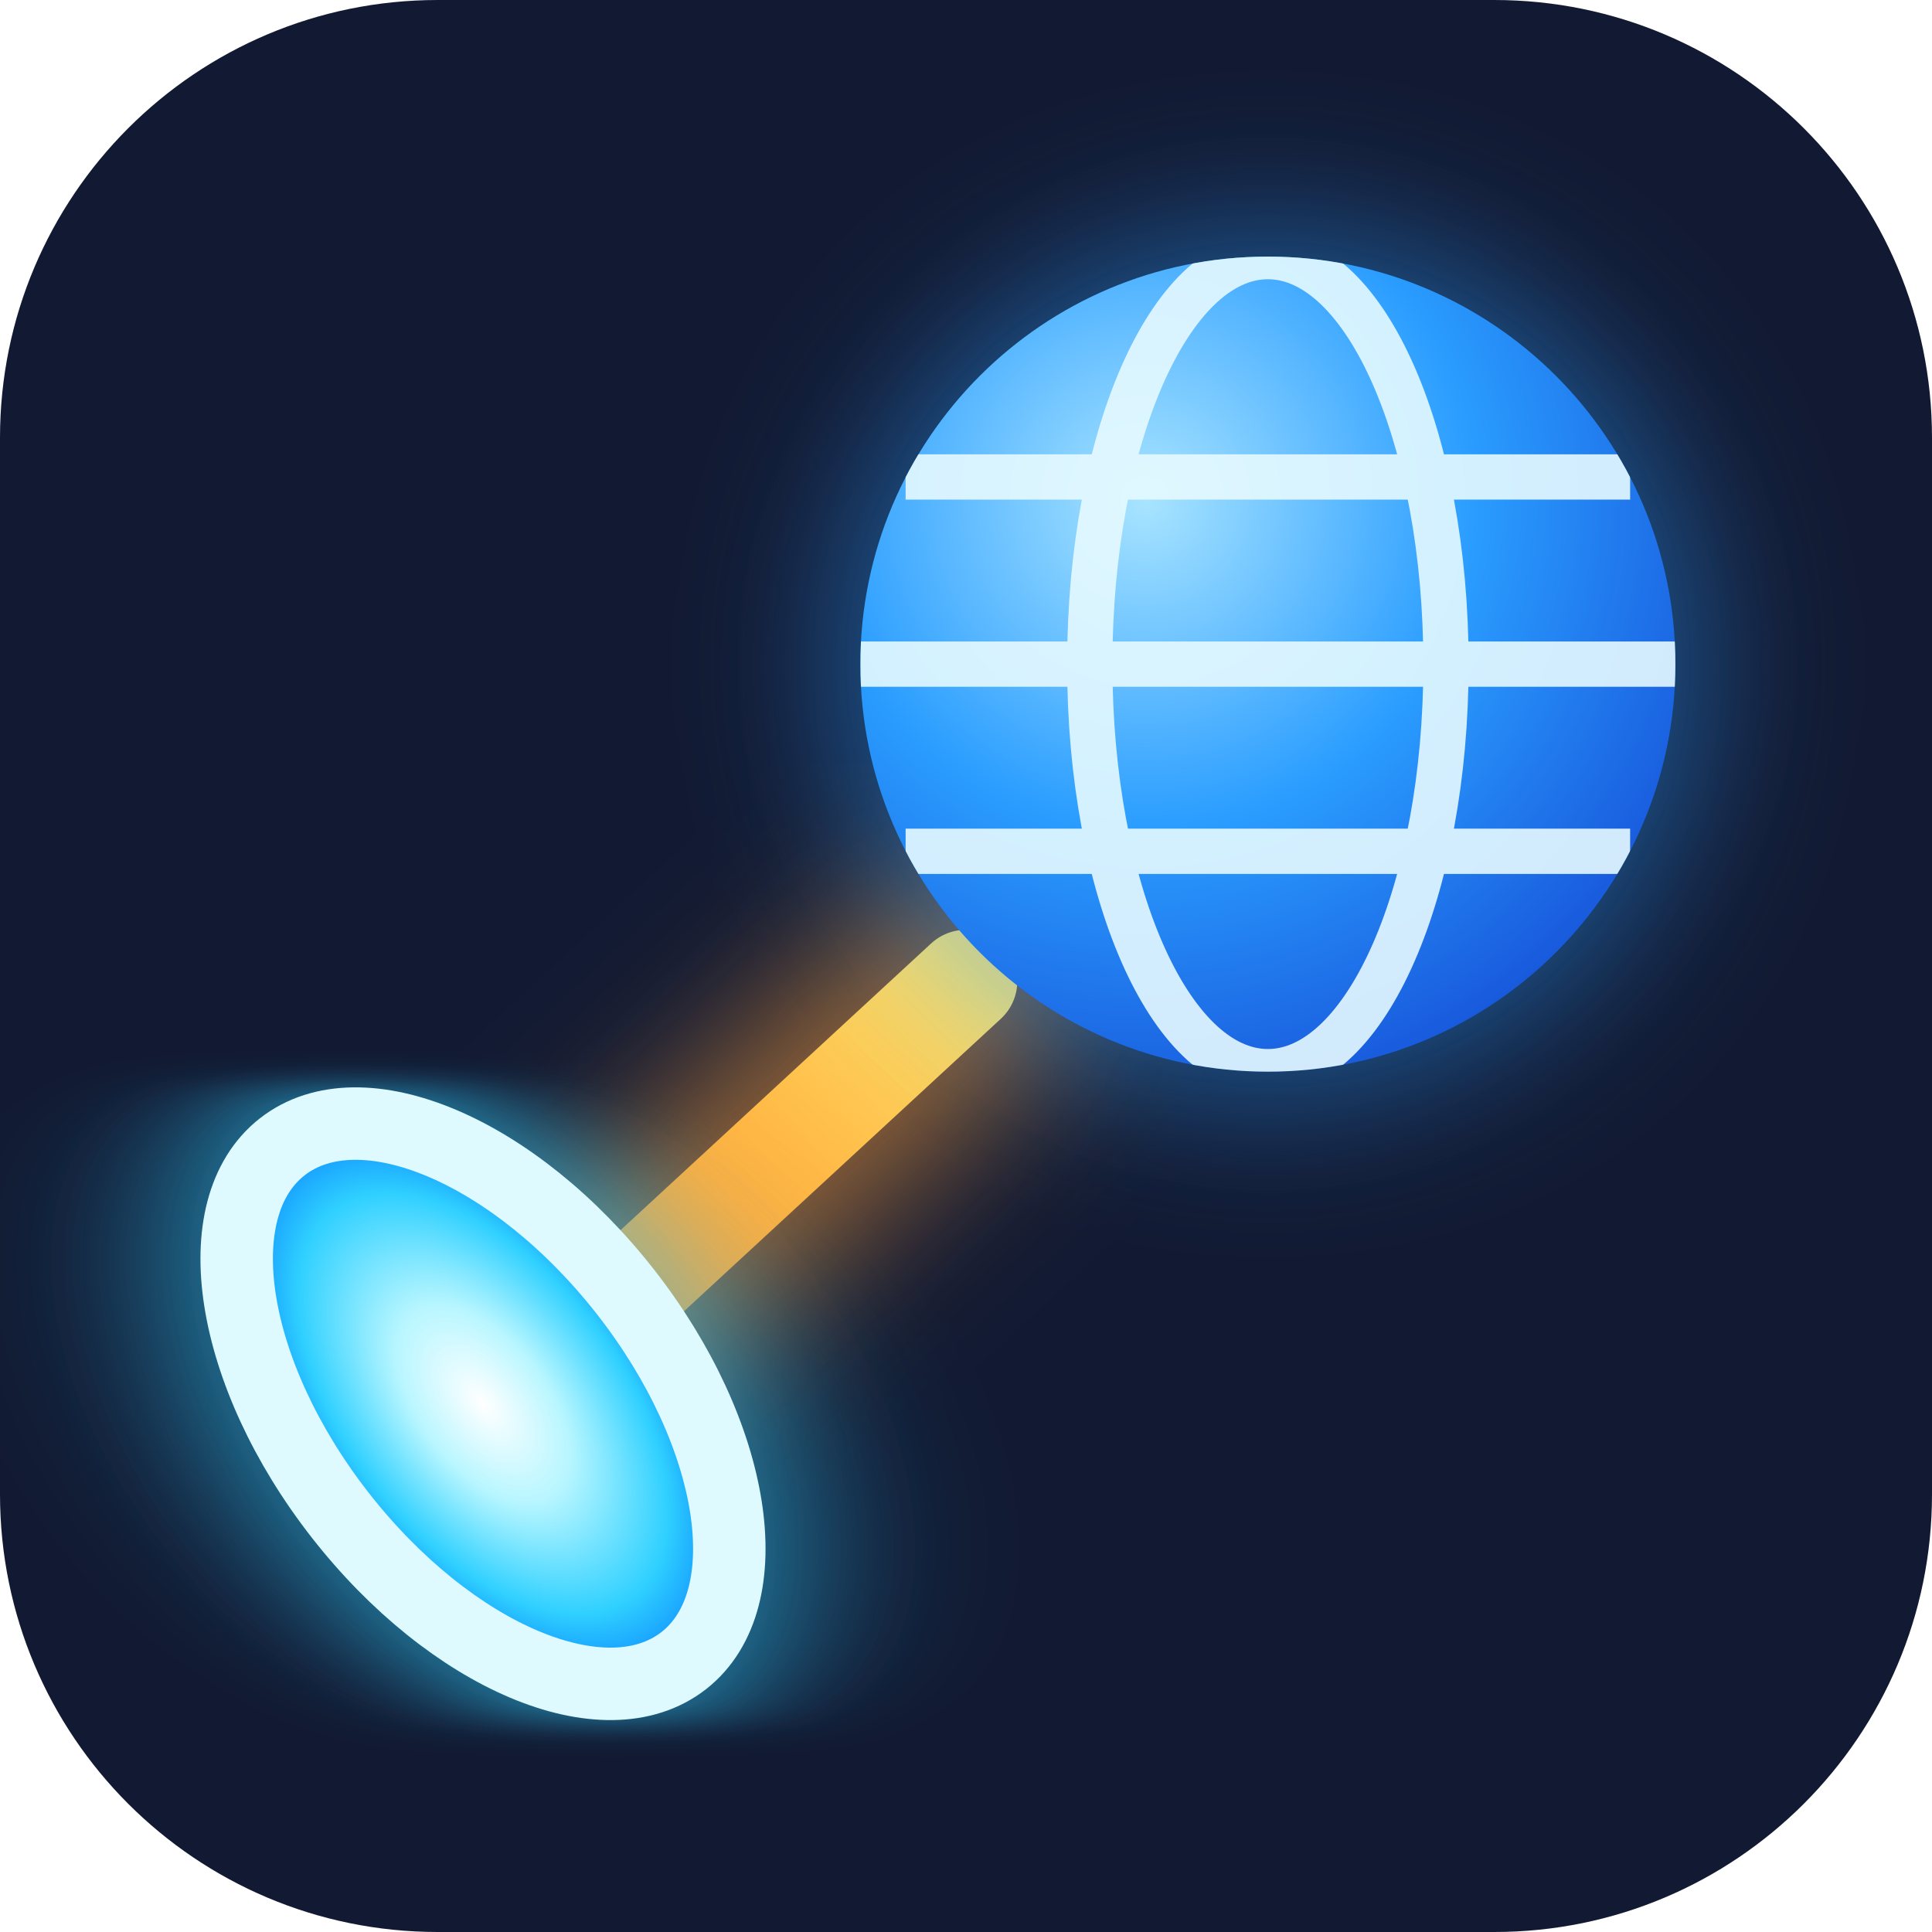
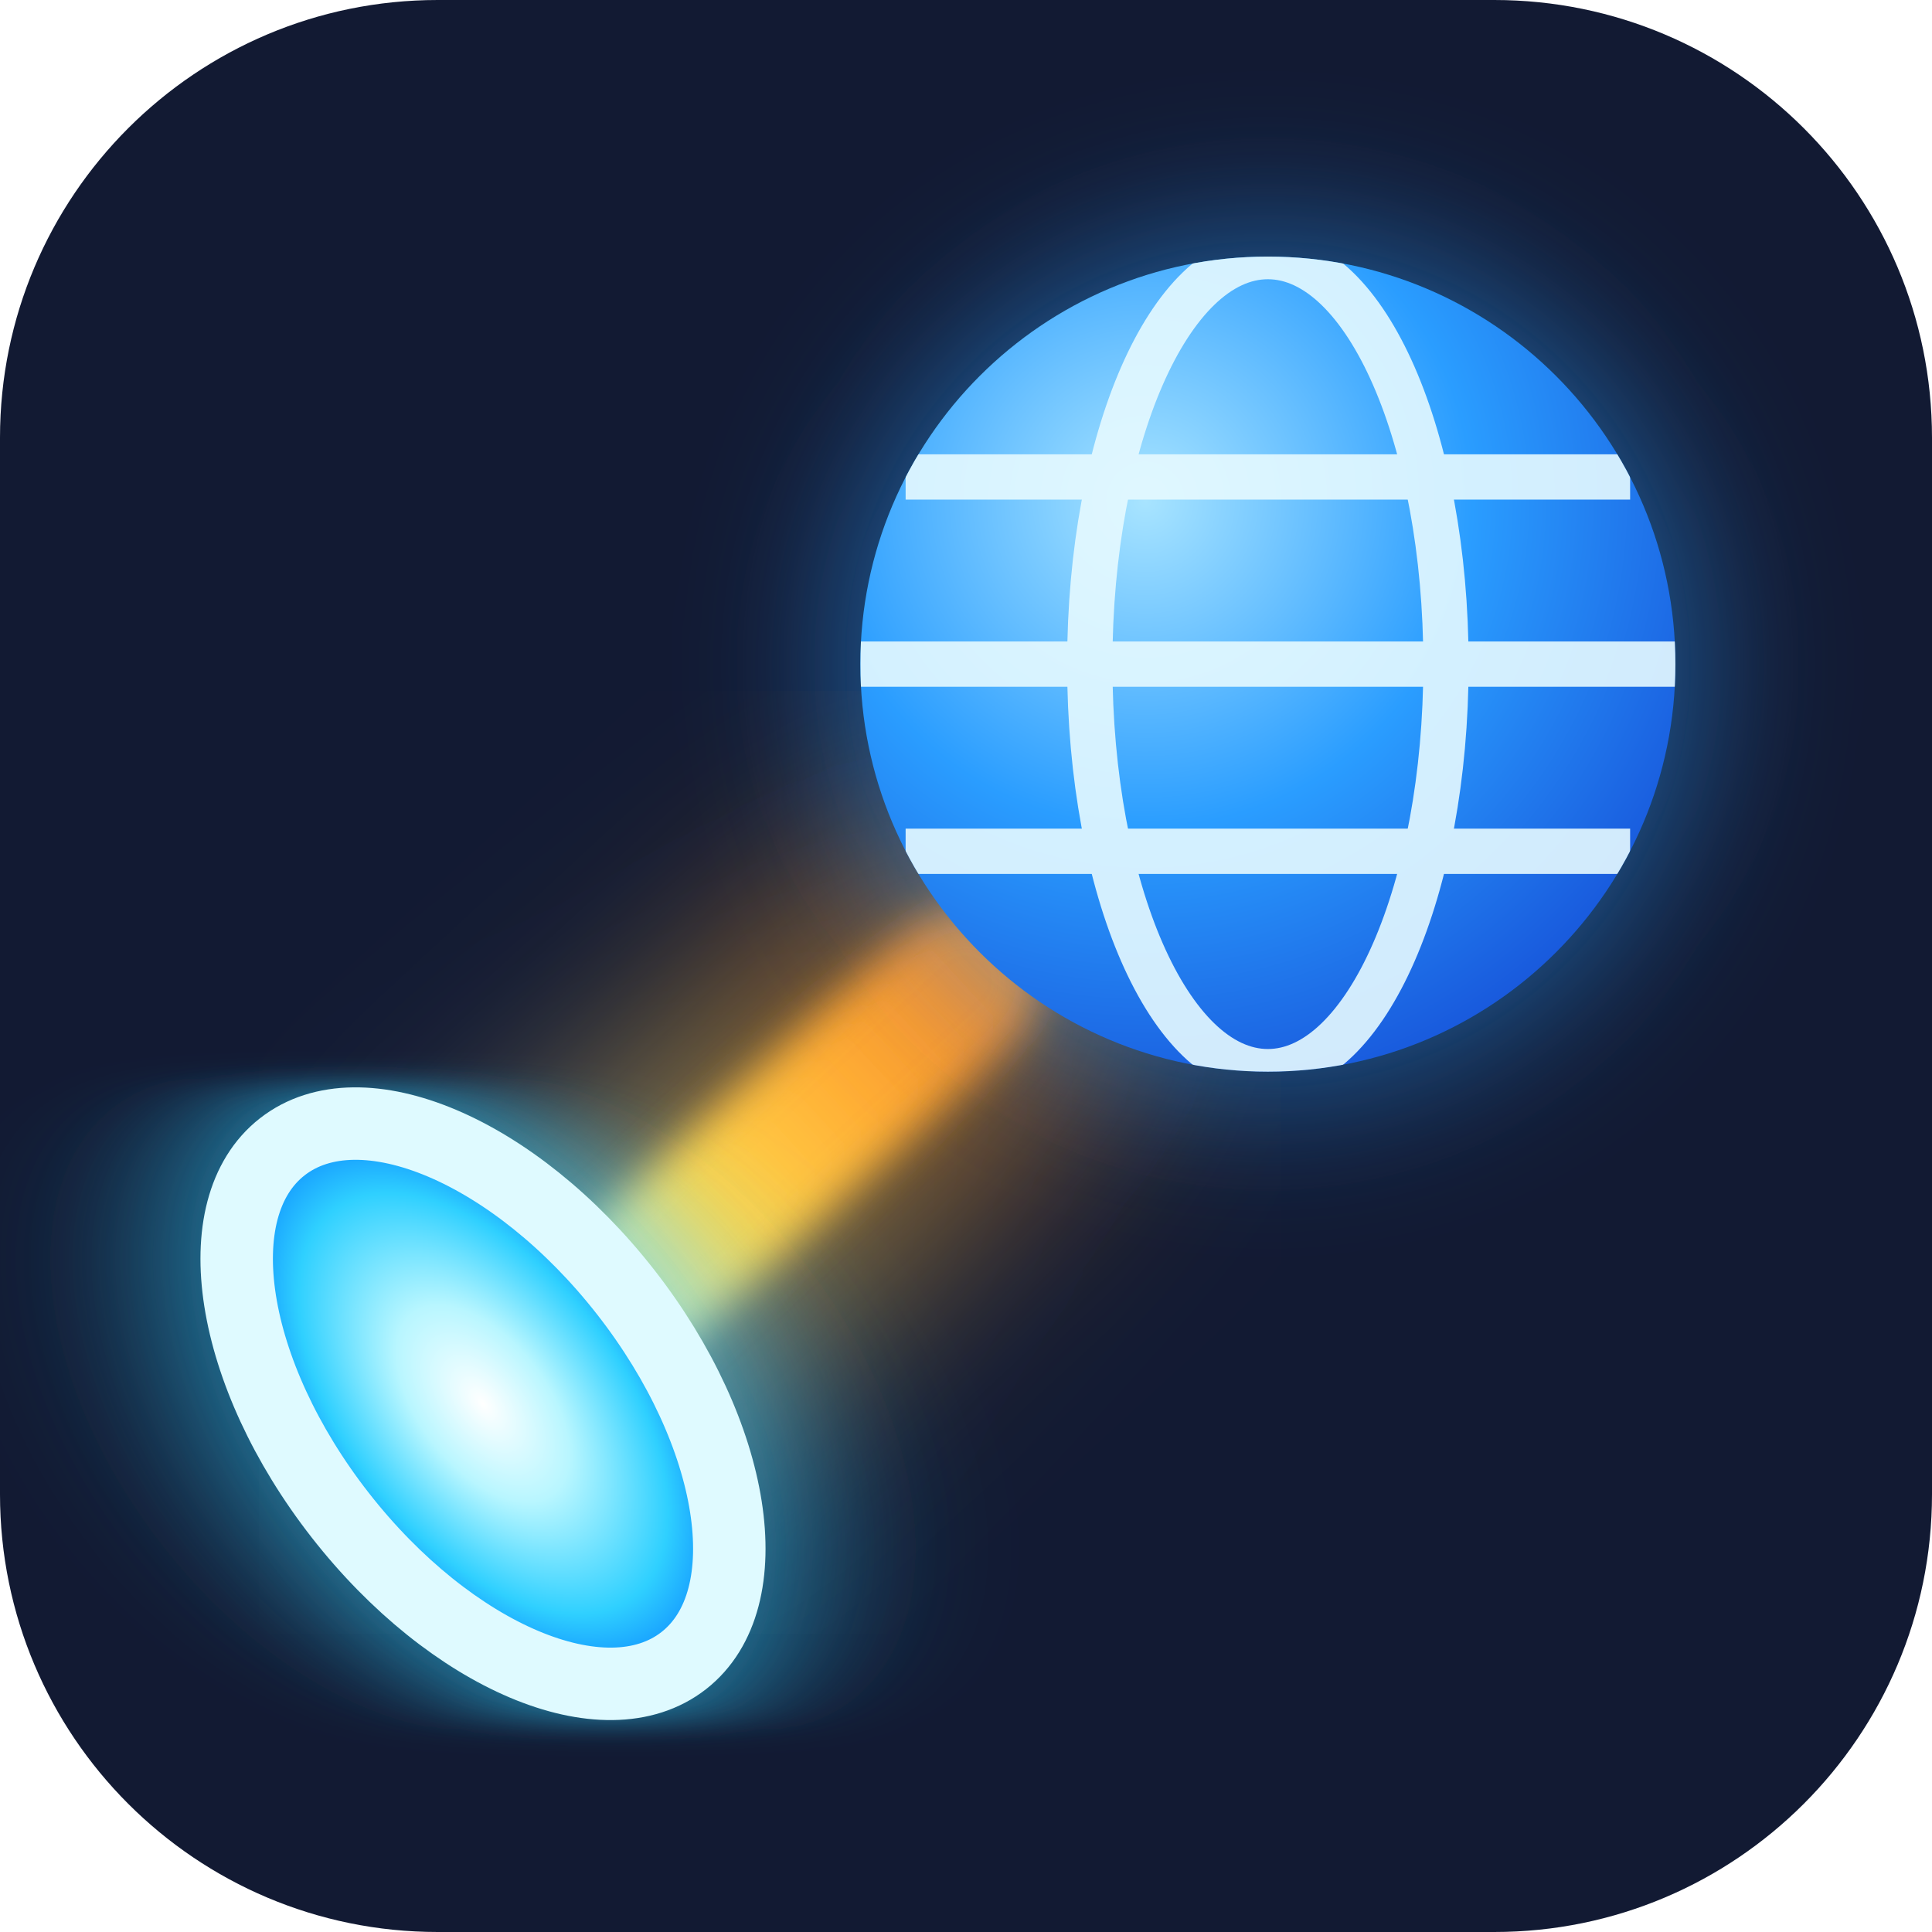
<svg xmlns="http://www.w3.org/2000/svg" viewBox="0 0 64 64">
  <defs>
    <radialGradient id="portal" cx="50%" cy="50%" r="50%">
      <stop offset="0" stop-color="#fff" />
      <stop offset=".35" stop-color="#b8f6ff" />
      <stop offset=".75" stop-color="#2fd0ff" />
      <stop offset="1" stop-color="#0a84ff" />
    </radialGradient>
-     <linearGradient id="beam" x1="0" y1="1" x2="1" y2="0">
-       <stop offset="0" stop-color="#ff8a1f" />
-       <stop offset="1" stop-color="#ffe066" />
+     <linearGradient id="beam" gradientUnits="userSpaceOnUse" x1="19" y1="44.5" x2="32" y2="32.5">
+       <stop offset="0" stop-color="#fff8d6" />
+       <stop offset=".35" stop-color="#ffd84d" />
+       <stop offset="1" stop-color="#ff8a1f" />
    </linearGradient>
    <radialGradient id="globe" cx=".35" cy=".3" r=".8">
      <stop offset="0" stop-color="#a8e4ff" />
      <stop offset=".5" stop-color="#2a9dff" />
      <stop offset="1" stop-color="#1650d8" />
    </radialGradient>
    <clipPath id="earth">
      <circle cx="42" cy="22" r="13.5" />
    </clipPath>
    <filter id="glow" x="-60%" y="-60%" width="220%" height="220%">
      <feGaussianBlur stdDeviation="2.4" />
    </filter>
+     <filter id="haze" x="-80%" y="-80%" width="260%" height="260%">
+       <feGaussianBlur stdDeviation="3.4" />
+     </filter>
+     <filter id="soft" x="-30%" y="-30%" width="160%" height="160%">
+       <feGaussianBlur stdDeviation=".7" />
+     </filter>
  </defs>
  <rect width="64" height="64" rx="14.5" fill="#121a33" />
-   <path d="M19 44.5 32 32.5" stroke="#ffa23a" stroke-width="7" stroke-linecap="round" opacity=".55" filter="url(#glow)" />
-   <path d="M19 44.5 32 32.5" stroke="url(#beam)" stroke-width="3.4" stroke-linecap="round" />
+   <path d="M19 44.5 32 32.5" stroke="url(#beam)" stroke-width="11" stroke-linecap="round" opacity=".5" filter="url(#haze)" />
+   <path d="M19 44.5 32 32.5" stroke="url(#beam)" stroke-width="5" stroke-linecap="round" filter="url(#soft)" />
  <circle cx="42" cy="22" r="14.5" fill="#2a9dff" opacity=".45" filter="url(#glow)" />
  <circle cx="42" cy="22" r="13.5" fill="url(#globe)" />
  <g fill="none" stroke="#e6faff" stroke-width="1.5" opacity=".9" clip-path="url(#earth)">
    <ellipse cx="42" cy="22" rx="5.9" ry="13.5" />
    <path d="M28.5 22h27M30 15.8h24M30 28.2h24" />
  </g>
  <g transform="translate(16 46.5) rotate(-38)">
    <ellipse rx="7.6" ry="12.4" fill="#2fd0ff" opacity=".7" filter="url(#glow)" />
    <ellipse rx="6" ry="10.8" fill="url(#portal)" />
    <ellipse rx="6" ry="10.8" fill="none" stroke="#dffaff" stroke-width="2.4" />
  </g>
</svg>
